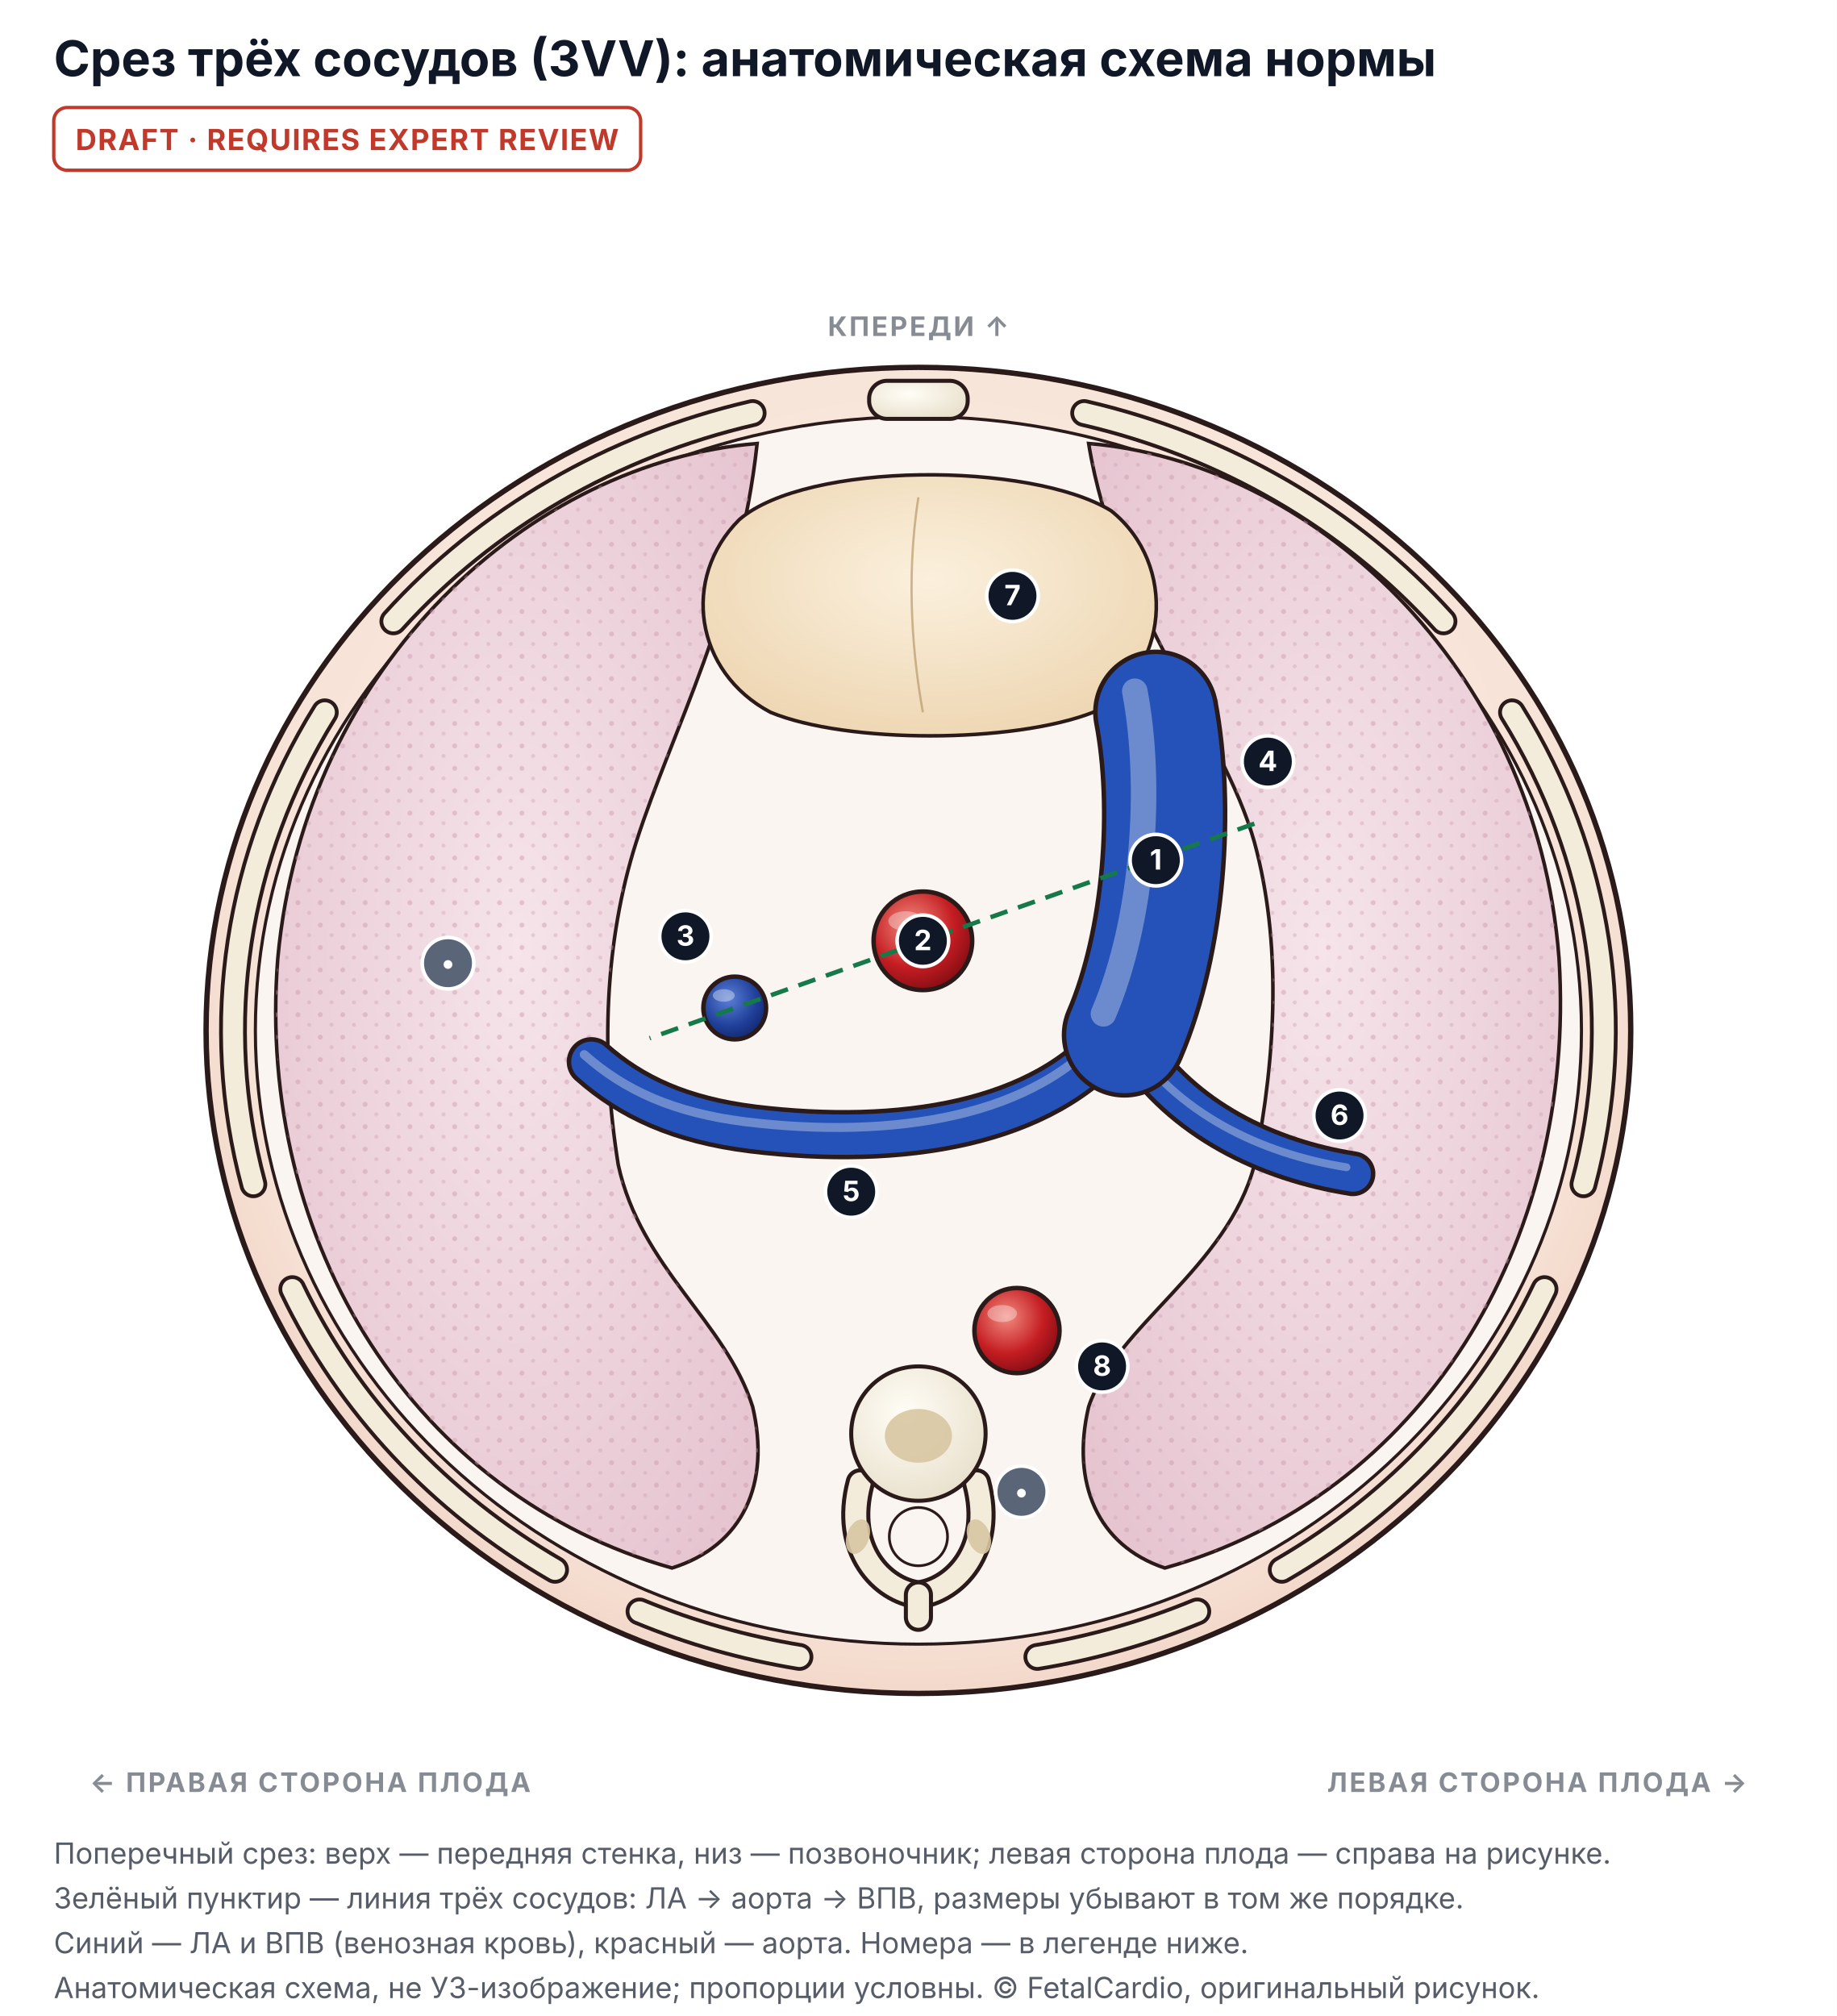
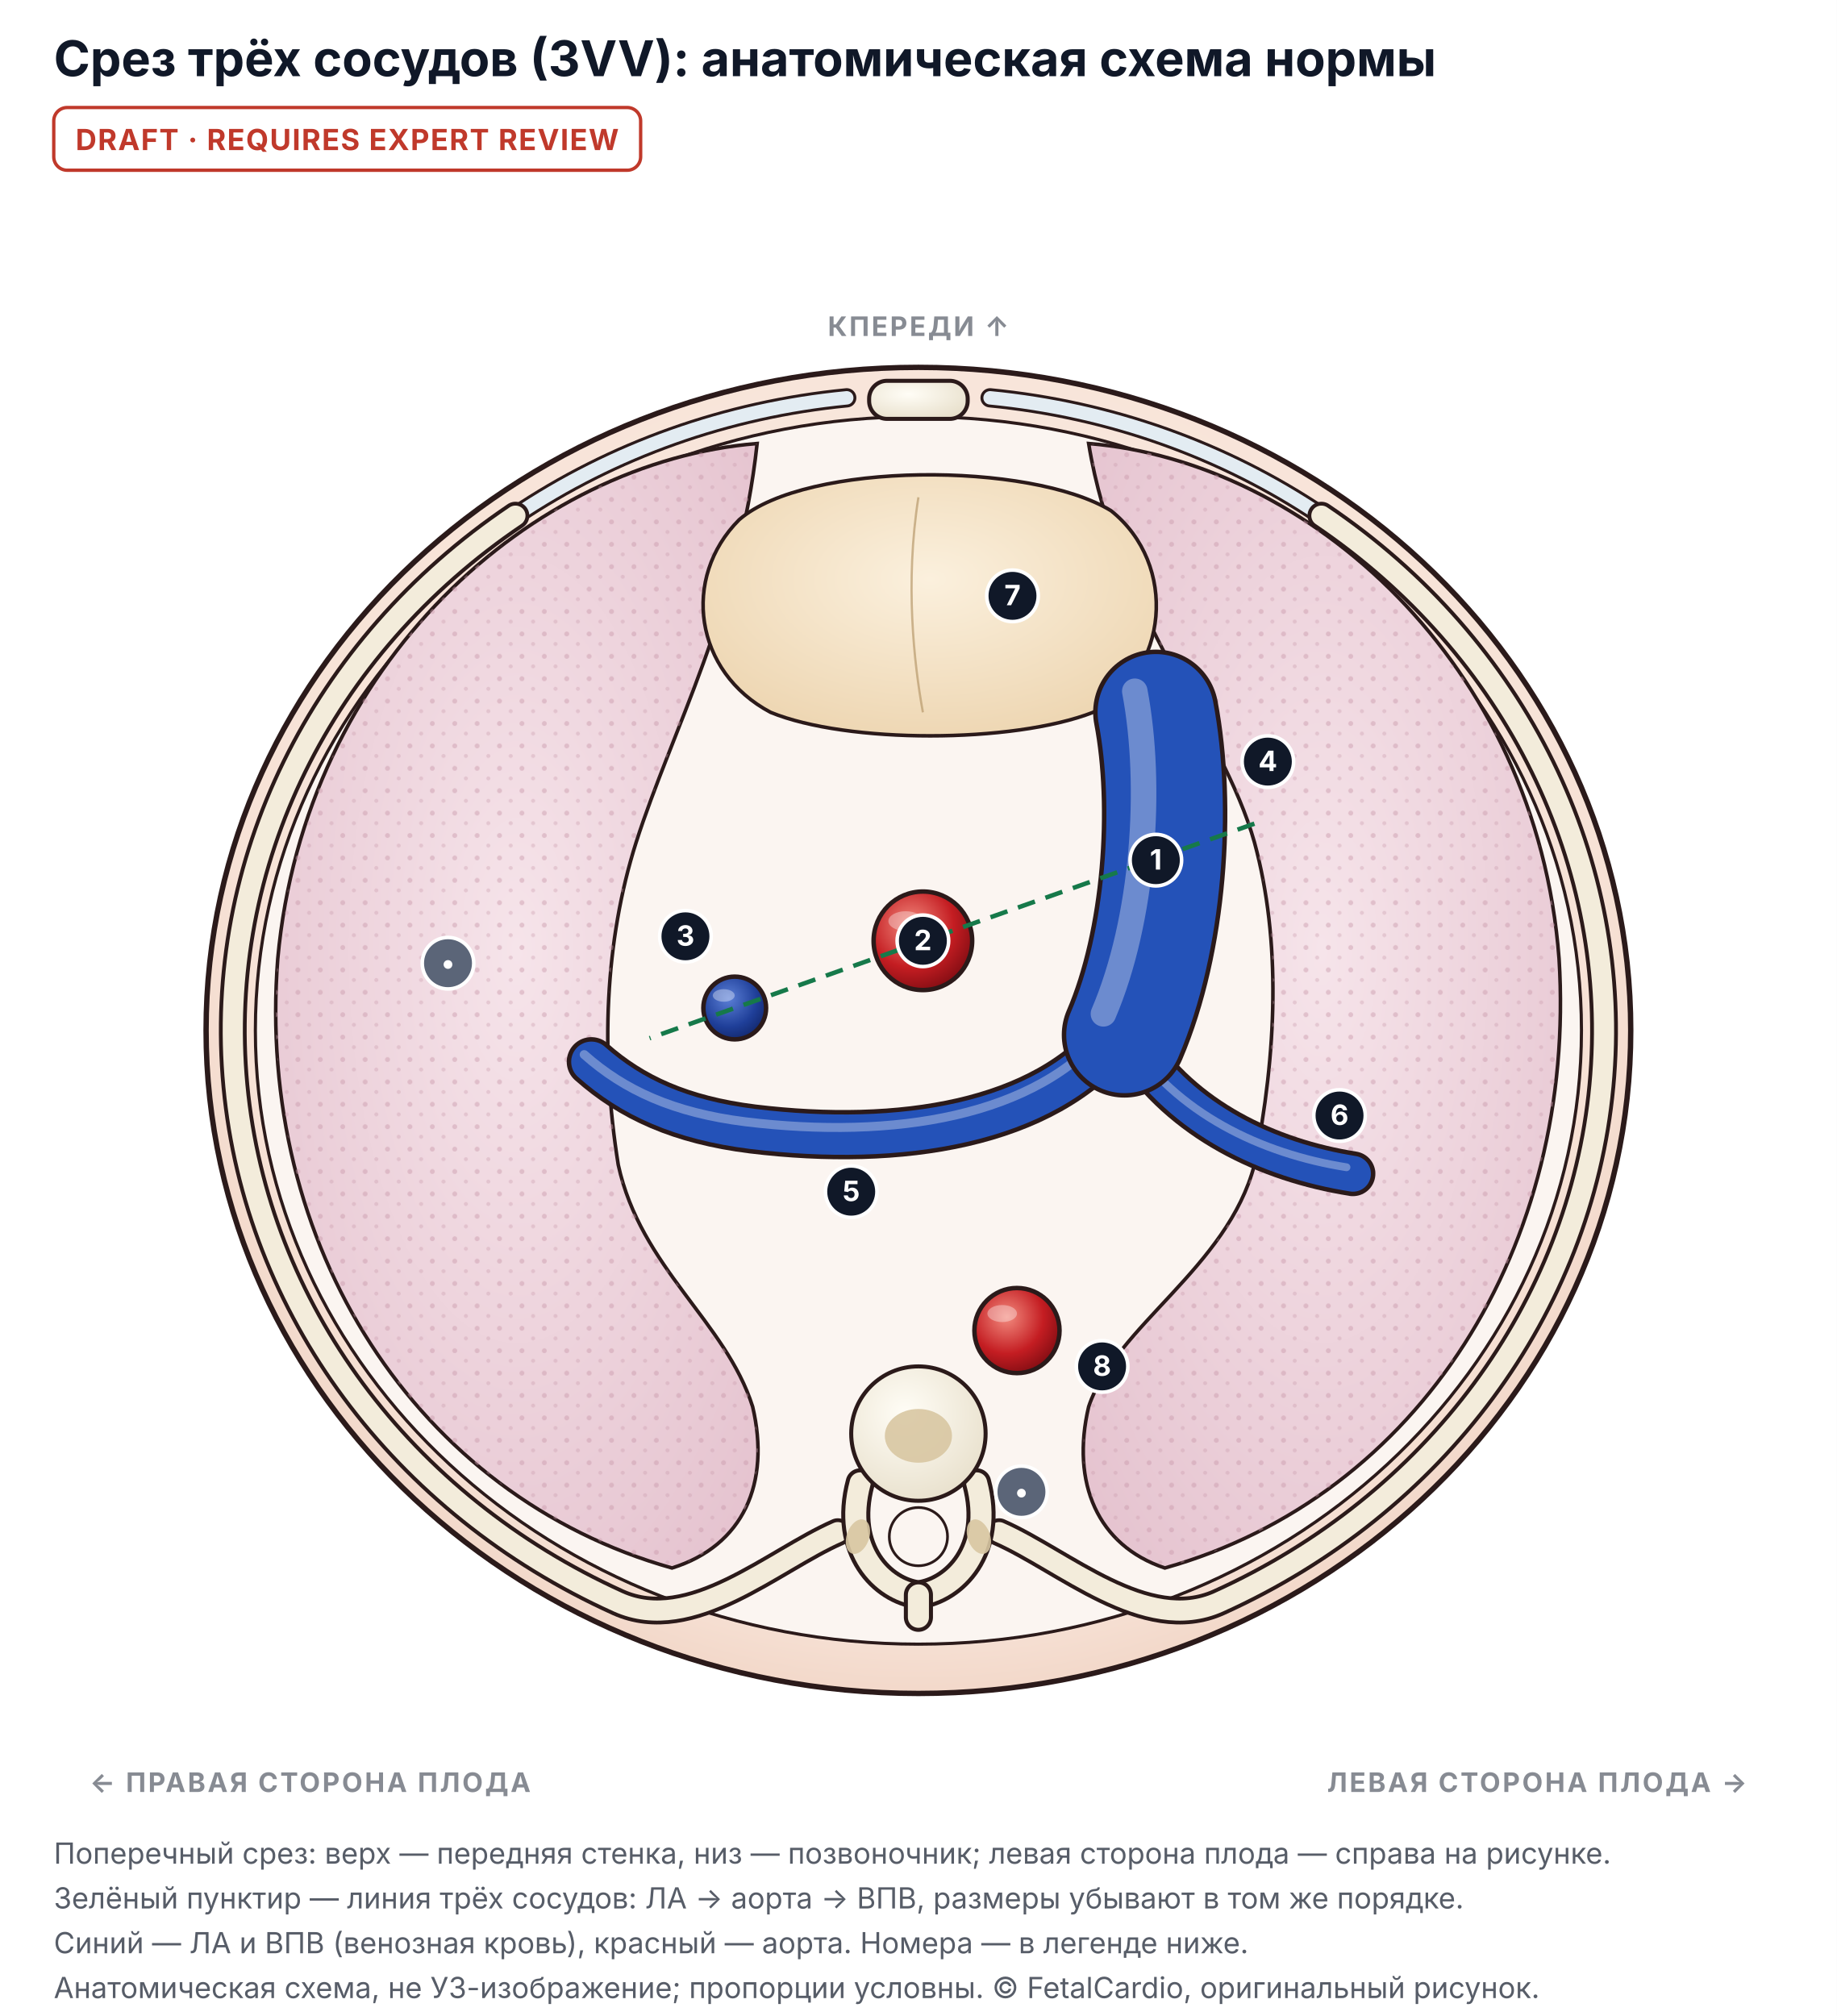
<svg xmlns="http://www.w3.org/2000/svg" viewBox="0 0 820 900" role="img" aria-labelledby="t-3vv-normal d-3vv-normal" font-family="Inter, system-ui, -apple-system, 'Segoe UI', Roboto, sans-serif" data-status="draft">
  <defs>
    <radialGradient id="g-myo" gradientUnits="userSpaceOnUse" cx="430" cy="300" r="380">
      <stop offset="0" stop-color="#fdf2ee" />
      <stop offset=".6" stop-color="#f6dcd4" />
      <stop offset="1" stop-color="#e9bfb3" />
    </radialGradient>
    <radialGradient id="g-blue" gradientUnits="userSpaceOnUse" cx="350" cy="330" r="260">
      <stop offset="0" stop-color="#4f7fe0" />
      <stop offset=".55" stop-color="#2452b8" />
      <stop offset="1" stop-color="#143584" />
    </radialGradient>
    <radialGradient id="g-red" gradientUnits="userSpaceOnUse" cx="570" cy="330" r="260">
      <stop offset="0" stop-color="#ec5a4c" />
      <stop offset=".55" stop-color="#c41d22" />
      <stop offset="1" stop-color="#7f0c12" />
    </radialGradient>
    <linearGradient id="g-fo" x1="0" x2="1">
      <stop offset="0" stop-color="#2452b8" />
      <stop offset="1" stop-color="#c41d22" />
    </linearGradient>
    <linearGradient id="g-vein" x1="0" x2="0" y1="0" y2="1">
      <stop offset="0" stop-color="#c41d22" />
      <stop offset="1" stop-color="#e2483f" />
    </linearGradient>
    <radialGradient id="g-ao" cx=".38" cy=".34" r=".72">
      <stop offset="0" stop-color="#f28a7e" />
      <stop offset=".6" stop-color="#c41d22" />
      <stop offset="1" stop-color="#7f0c12" />
    </radialGradient>
    <pattern id="p-fib" width="9" height="9" patternUnits="userSpaceOnUse" patternTransform="rotate(32)">
      <path d="M0,4.5 H9" stroke="#c98e80" stroke-width=".7" opacity=".55" />
      <path d="M0,1 H4" stroke="#b97a6c" stroke-width=".5" opacity=".35" />
    </pattern>
    <pattern id="p-sheen" width="7" height="7" patternUnits="userSpaceOnUse" patternTransform="rotate(-20)">
      <path d="M0,3.5 H7" stroke="#ffffff" stroke-width=".6" opacity=".12" />
    </pattern>
    <filter id="f-soft" x="-10%" y="-10%" width="120%" height="125%">
      <feDropShadow dx="0" dy="6" stdDeviation="8" flood-color="#3a1414" flood-opacity=".25" />
    </filter>
    <filter id="f-ish" x="-10%" y="-10%" width="120%" height="120%">
      <feGaussianBlur stdDeviation="6" />
    </filter>
    <clipPath id="c-rv">
      <path d="M 448.0,360.0 448.0,358.4 448.2,356.8 448.6,355.2 448.8,353.6 448.8,352.0 448.8,350.4 448.8,348.8 448.9,347.1 449.0,345.5 448.6,343.9 449.0,342.3 449.7,340.8 450.6,339.3 450.8,337.7 450.2,336.0 449.8,334.3 449.6,332.6 449.5,331.0 449.7,329.4 451.3,328.0 451.8,326.5 452.4,324.9 453.1,323.4 453.3,321.8 453.0,320.2 452.8,318.5 452.7,316.9 452.8,315.3 453.0,313.7 452.1,311.9 452.9,310.4 453.9,308.9 455.2,307.5 455.2,305.9 454.3,304.1 453.8,302.4 453.4,300.8 453.4,299.1 453.6,297.5 454.6,296.1 455.4,294.6 456.3,293.1 457.6,291.7 457.6,290.0 456.8,288.3 456.3,286.6 456.0,284.9 456.0,283.3 456.3,281.7 457.8,280.3 458.4,278.8 459.2,277.3 460.2,275.8 460.2,274.2 459.7,272.5 459.4,270.8 459.3,269.2 459.4,267.6 459.7,266.0 458.6,264.2 459.5,262.7 460.8,261.3 462.3,259.9 462.1,258.2 461.1,256.5 460.5,254.8 460.1,253.1 460.1,251.5 460.4,249.9 462.6,248.6 463.2,247.0 464.0,245.5 465.0,244.1 464.9,242.4 464.5,240.8 464.3,239.1 464.2,237.5 464.3,235.9 464.6,234.3 463.8,232.5 464.7,231.0 465.8,229.6 467.3,228.2 466.9,226.5 466.2,224.8 465.7,223.1 465.5,221.4 465.6,219.8 465.9,218.2 467.5,216.9 468.2,215.3 468.9,213.8 469.9,212.3 469.7,210.7 469.4,209.0 469.3,207.4 469.3,205.8 469.4,204.2 469.7,202.6 470.2,201.0 470.8,199.5 471.5,198.0 472.3,196.5 472.2,194.8 472.0,193.2 471.9,191.5 472.0,189.9 472.2,188.3 472.5,186.8 472.3,185.1 473.0,183.6 473.8,182.1 474.7,180.6 474.5,179.0 474.3,177.3 474.3,175.7 474.4,174.1 474.7,172.5 475.0,170.9 475.1,169.3 475.8,167.8 476.5,166.3 477.2,164.7 477.2,163.1 477.4,161.5 478.0,160.0 475.8,159.2 474.3,158.4 473.0,157.7 472.1,156.9 471.7,155.8 471.7,154.4 472.0,152.4 470.9,151.6 468.7,152.6 465.6,155.7 464.0,157.0 463.0,157.7 462.3,157.5 461.7,156.5 461.2,154.5 460.5,151.8 459.5,148.3 458.0,148.4 456.6,151.4 455.5,155.2 454.3,156.5 453.0,156.7 451.4,156.0 449.5,154.7 447.3,152.9 444.8,151.2 442.2,149.9 440.0,150.0 438.8,151.4 437.5,152.6 436.1,153.8 434.7,154.9 433.2,155.7 431.6,156.4 429.9,156.8 428.0,156.8 426.5,157.8 426.0,160.6 425.1,162.7 424.1,164.5 422.9,165.9 421.5,166.9 419.8,167.5 417.9,167.5 415.6,167.0 413.0,165.9 411.8,167.3 410.1,168.0 409.0,169.5 407.7,170.9 406.4,172.1 404.9,173.0 403.3,173.6 401.5,174.0 399.5,174.2 397.3,174.0 396.1,175.3 396.7,179.8 396.4,182.6 395.6,184.7 394.6,186.3 393.1,187.2 391.2,187.5 388.9,187.0 386.1,185.9 382.8,184.0 382.2,186.3 381.1,187.8 380.4,190.0 379.5,191.7 378.3,193.1 376.9,194.0 375.1,194.5 373.0,194.5 370.6,194.0 367.9,193.1 367.2,195.2 366.5,197.3 365.9,199.3 365.0,201.0 363.8,202.3 362.4,203.2 360.6,203.8 358.6,203.9 356.3,203.7 353.7,203.0 353.1,205.1 352.7,207.5 352.2,209.5 351.3,211.2 350.2,212.5 348.8,213.5 347.1,214.0 345.1,214.2 342.8,214.0 340.1,213.3 339.8,215.6 340.3,218.9 340.1,221.2 339.5,223.1 338.6,224.5 337.2,225.4 335.4,225.8 333.2,225.7 330.6,225.3 327.4,224.2 327.7,227.0 330.0,231.9 330.5,234.8 330.4,237.0 329.7,238.5 328.3,239.3 326.2,239.4 323.4,238.8 320.0,237.6 315.6,235.4 317.3,239.4 316.1,240.4 315.9,242.4 315.5,244.1 314.6,245.4 313.4,246.4 311.7,247.0 309.7,247.2 307.4,247.2 304.5,246.7 305.2,249.4 307.2,253.1 307.7,255.5 307.6,257.4 307.0,258.7 305.7,259.6 303.8,260.0 301.4,259.9 298.5,259.6 294.7,258.6 296.7,261.9 298.0,264.7 298.6,266.9 298.7,268.7 298.1,270.0 296.9,270.9 295.1,271.3 292.7,271.5 289.9,271.4 286.5,271.0 288.5,273.9 288.6,275.6 288.9,277.4 288.8,279.0 288.2,280.2 287.2,281.2 285.8,282.0 284.0,282.6 281.8,283.1 279.5,283.5 280.8,285.7 282.1,287.8 282.6,289.5 282.6,291.0 282.1,292.2 281.1,293.3 279.8,294.2 278.1,294.9 276.0,295.6 274.1,296.3 275.4,298.3 274.7,299.4 274.7,300.9 274.5,302.2 274.1,303.5 273.5,304.7 272.7,305.9 271.8,307.0 270.8,308.2 270.0,309.4 270.3,310.8 270.4,312.2 270.3,313.5 270.0,314.8 269.6,316.1 269.2,317.4 268.6,318.7 268.0,320.0 268.9,322.1 269.2,324.2 269.3,326.2 269.0,328.2 268.4,330.2 267.6,332.1 268.8,334.1 269.8,336.0 270.7,337.9 270.5,339.8 270.8,341.6 270.9,343.5 270.6,345.3 270.1,347.1 269.2,349.0 268.2,350.8 269.9,352.4 271.2,354.0 272.2,355.6 272.5,357.2 272.9,358.9 273.0,360.5 272.8,362.2 272.3,363.9 271.5,365.6 270.7,367.4 272.4,368.7 273.8,369.9 274.9,371.2 276.7,372.2 277.2,373.6 277.3,375.0 277.1,376.6 276.5,378.3 275.6,380.0 274.8,381.8 276.8,382.5 278.3,383.4 279.5,384.4 279.8,385.6 280.3,386.8 280.6,388.1 280.6,389.5 280.5,390.9 280.3,392.4 280.2,393.9 281.5,394.5 282.5,395.4 283.2,396.3 283.5,397.5 283.9,398.6 284.0,400.0 285.6,399.6 287.1,399.2 288.7,398.9 290.2,398.5 291.8,398.1 293.4,397.7 294.9,397.3 296.5,397.0 298.1,396.6 299.6,396.2 301.2,395.8 302.7,395.4 304.3,395.0 305.9,394.7 307.4,394.3 309.0,393.9 310.6,393.5 312.1,393.1 313.7,392.8 315.2,392.4 316.8,392.0 318.4,391.6 319.9,391.2 321.5,390.9 323.0,390.5 324.6,390.1 326.2,389.7 327.7,389.3 329.3,389.0 330.9,388.6 332.4,388.2 334.0,387.8 335.5,387.4 337.1,387.0 338.7,386.7 340.2,386.3 341.8,385.9 343.4,385.5 344.9,385.1 346.5,384.8 348.0,384.4 349.6,384.0 351.2,383.6 352.7,383.2 354.3,382.9 355.8,382.5 357.4,382.1 359.0,381.7 360.5,381.3 362.1,381.0 363.7,380.6 365.2,380.2 366.8,379.8 368.3,379.4 369.9,379.0 371.5,378.7 373.0,378.3 374.6,377.9 376.2,377.5 377.7,377.1 379.3,376.8 380.8,376.4 382.4,376.0 384.0,375.6 385.5,375.2 387.1,374.9 388.6,374.5 390.2,374.1 391.8,373.7 393.3,373.3 394.9,373.0 396.5,372.6 398.0,372.2 399.6,371.8 401.1,371.4 402.7,371.0 404.3,370.7 405.8,370.3 407.4,369.9 409.0,369.5 410.5,369.1 412.1,368.8 413.6,368.4 415.2,368.0 416.8,367.6 418.3,367.2 419.9,366.9 421.4,366.5 423.0,366.1 424.6,365.7 426.1,365.3 427.7,365.0 429.3,364.6 430.8,364.2 432.4,363.8 433.9,363.4 435.5,363.0 437.1,362.7 438.6,362.3 440.2,361.9 441.8,361.5 443.3,361.1 444.9,360.8 446.4,360.4 Z" />
    </clipPath>
    <clipPath id="c-lv">
      <path d="M 468.0,386.0 468.2,384.4 468.4,382.8 468.7,381.2 468.9,379.6 469.1,378.0 469.3,376.4 469.6,374.9 469.8,373.3 470.0,371.7 470.2,370.1 470.5,368.5 470.7,366.9 470.9,365.3 471.1,363.7 471.3,362.1 471.6,360.5 471.8,358.9 472.0,357.3 472.2,355.7 472.5,354.2 472.7,352.6 472.9,351.0 473.1,349.4 473.4,347.8 473.6,346.2 473.8,344.6 474.0,343.0 474.2,341.4 474.5,339.8 474.7,338.2 474.9,336.6 475.1,335.0 475.4,333.5 475.6,331.9 475.8,330.3 476.0,328.7 476.2,327.1 476.5,325.5 476.7,323.9 476.9,322.3 477.1,320.7 477.4,319.1 477.6,317.5 477.8,315.9 478.0,314.3 478.3,312.8 478.5,311.2 478.7,309.6 478.9,308.0 479.1,306.4 479.4,304.8 479.6,303.2 479.8,301.6 480.0,300.0 480.3,298.4 480.5,296.8 480.7,295.2 480.9,293.6 481.2,292.1 481.4,290.5 481.6,288.9 481.8,287.3 482.0,285.7 482.3,284.1 482.5,282.5 482.7,280.9 482.9,279.3 483.2,277.7 483.4,276.1 483.6,274.5 483.8,272.9 484.1,271.4 484.3,269.8 484.5,268.2 484.7,266.6 484.9,265.0 485.2,263.4 485.4,261.8 485.6,260.2 485.8,258.6 486.1,257.0 486.3,255.4 486.5,253.8 486.7,252.2 486.9,250.6 487.2,249.1 487.4,247.5 487.6,245.9 487.8,244.3 488.1,242.7 488.3,241.1 488.5,239.5 488.7,237.9 489.0,236.3 489.2,234.7 489.4,233.1 489.6,231.5 489.8,229.9 490.1,228.4 490.3,226.8 490.5,225.2 490.7,223.6 491.0,222.0 491.2,220.4 491.4,218.8 491.6,217.2 491.9,215.6 492.1,214.0 492.3,212.4 492.5,210.8 492.7,209.2 493.0,207.7 493.2,206.1 493.4,204.5 493.6,202.9 493.9,201.3 494.1,199.7 494.3,198.1 494.5,196.5 494.8,194.9 495.0,193.3 495.2,191.7 495.4,190.1 495.6,188.5 495.9,187.0 496.1,185.4 496.3,183.8 496.5,182.2 496.8,180.6 497.0,179.0 497.2,177.4 497.4,175.8 497.6,174.2 497.9,172.6 498.1,171.0 498.3,169.4 498.5,167.8 498.8,166.3 499.0,164.7 499.2,163.1 499.4,161.5 499.7,159.9 499.9,158.3 500.1,156.7 500.3,155.1 500.5,153.5 500.8,151.9 501.0,150.3 501.2,148.7 501.4,147.1 501.7,145.6 501.9,144.0 502.1,142.4 502.3,140.8 502.6,139.2 502.8,137.6 503.0,136.0 504.8,134.3 506.5,132.7 507.5,131.2 507.8,129.5 507.1,127.3 508.2,126.0 509.8,125.2 511.3,124.5 512.2,123.5 512.5,122.1 512.3,120.1 513.0,118.9 515.1,119.6 516.6,119.7 517.5,119.2 518.3,118.0 519.0,116.3 520.1,114.9 521.8,116.0 523.2,116.3 524.7,115.9 526.2,115.0 528.0,114.0 529.3,114.7 530.6,115.2 532.0,115.4 533.5,115.4 534.6,116.3 535.9,117.1 537.1,117.9 538.4,118.3 539.8,118.4 541.4,118.1 542.4,119.2 543.4,120.4 544.4,121.6 545.7,122.1 547.1,122.2 548.8,121.7 549.9,122.6 550.7,124.3 552.2,124.2 553.4,124.8 554.8,125.2 556.3,125.4 557.6,125.9 558.4,127.2 559.0,128.8 560.1,129.6 561.4,130.1 563.0,130.2 564.7,130.2 565.1,132.1 565.8,133.5 567.1,134.1 568.3,134.7 569.7,135.1 571.5,135.2 572.0,136.8 572.6,138.2 572.0,141.1 573.2,141.9 574.9,142.0 577.3,141.5 577.8,143.0 577.6,145.3 578.2,146.6 579.2,147.6 580.8,148.0 583.0,147.9 584.3,148.7 583.8,151.1 585.6,151.4 586.5,152.6 587.7,153.5 589.2,154.1 590.7,154.8 590.8,156.6 591.2,158.2 589.2,161.6 590.6,162.3 592.9,162.5 596.3,161.9 594.7,164.8 594.0,167.1 594.3,168.7 595.4,169.7 597.5,170.2 600.6,170.0 600.2,172.0 599.2,174.5 600.1,175.7 600.9,177.0 602.6,177.8 605.0,178.2 605.8,179.6 604.9,181.9 604.8,183.7 605.4,185.1 606.8,186.1 609.0,186.8 610.8,187.8 609.6,190.1 609.2,192.1 611.1,192.9 612.1,194.3 613.6,195.4 615.5,196.3 614.8,198.4 614.7,200.3 615.5,201.7 616.2,203.2 617.4,204.5 619.0,205.7 618.9,207.5 618.8,209.4 617.4,211.6 618.1,213.2 619.5,214.5 621.6,215.6 621.9,217.3 621.0,219.4 622.2,220.8 622.7,222.4 623.6,224.0 624.8,225.4 625.7,227.0 625.2,228.9 624.8,230.8 625.1,232.6 625.9,234.2 627.1,235.7 628.5,237.2 627.8,239.2 627.5,241.1 627.5,242.9 628.1,244.6 629.2,246.2 630.6,247.8 630.1,249.7 629.8,251.6 630.3,253.4 630.7,255.1 631.4,256.9 632.3,258.6 632.4,260.4 632.2,262.3 631.3,264.3 631.6,266.1 632.3,267.9 633.4,269.7 633.8,271.5 633.2,273.4 633.1,275.3 633.2,277.2 633.7,279.0 634.5,280.9 635.1,282.7 634.7,284.6 634.5,286.6 634.2,288.5 634.6,290.4 635.2,292.3 635.8,294.2 635.7,296.1 636.0,298.0 635.7,300.3 635.4,302.6 635.2,304.9 635.1,307.1 635.3,309.3 636.0,311.5 635.2,313.6 634.6,315.7 634.2,317.7 634.2,319.8 634.4,321.8 635.1,323.9 634.3,325.8 633.3,327.6 632.6,329.5 632.4,331.3 632.7,333.2 633.5,335.1 633.3,336.9 632.1,338.6 631.4,340.2 631.0,341.9 631.1,343.6 631.6,345.4 631.8,347.1 630.6,348.6 629.8,350.0 629.3,351.5 629.2,353.1 629.4,354.7 629.9,356.4 627.6,357.3 626.1,358.4 625.4,359.6 625.3,361.1 625.8,362.7 626.9,364.6 625.3,365.5 623.8,366.3 622.8,367.4 622.5,368.6 622.7,370.1 623.4,371.9 622.7,372.9 621.3,373.6 620.4,374.5 619.9,375.6 619.7,376.9 619.9,378.4 619.6,379.6 618.4,380.2 617.5,380.9 616.9,381.9 616.5,383.0 616.3,384.2 616.0,385.4 615.2,386.1 614.5,387.0 614.0,388.0 612.4,388.0 610.8,388.0 609.2,387.9 607.6,387.9 606.0,387.9 604.4,387.9 602.8,387.8 601.2,387.8 599.6,387.8 598.0,387.8 596.4,387.8 594.7,387.7 593.1,387.7 591.5,387.7 589.9,387.7 588.3,387.6 586.7,387.6 585.1,387.6 583.5,387.6 581.9,387.6 580.3,387.5 578.7,387.5 577.1,387.5 575.5,387.5 573.9,387.5 572.3,387.4 570.7,387.4 569.1,387.4 567.5,387.4 565.9,387.3 564.3,387.3 562.7,387.3 561.1,387.3 559.5,387.3 557.8,387.2 556.2,387.2 554.6,387.2 553.0,387.2 551.4,387.1 549.8,387.1 548.2,387.1 546.6,387.1 545.0,387.1 543.4,387.0 541.8,387.0 540.2,387.0 538.6,387.0 537.0,386.9 535.4,386.9 533.8,386.9 532.2,386.9 530.6,386.9 529.0,386.8 527.4,386.8 525.8,386.8 524.2,386.8 522.5,386.7 520.9,386.7 519.3,386.7 517.7,386.7 516.1,386.7 514.5,386.6 512.9,386.6 511.3,386.6 509.7,386.6 508.1,386.5 506.5,386.5 504.9,386.5 503.3,386.5 501.7,386.5 500.1,386.4 498.5,386.4 496.9,386.4 495.3,386.4 493.7,386.4 492.1,386.3 490.5,386.3 488.9,386.3 487.3,386.3 485.6,386.2 484.0,386.2 482.4,386.2 480.8,386.2 479.2,386.2 477.6,386.1 476.0,386.1 474.4,386.1 472.8,386.1 471.2,386.0 469.6,386.0 Z" />
    </clipPath>
    <clipPath id="c-ra">
      <path d="M 284,398.7 L 448,360.0 L 452,394.0 L 446,548.4 C 420,556.2 390,559.4 362,556.2 C 310,550.0 268,523.5 262,476.7 C 258,442.4 264,417.4 284,398.7 Z" />
    </clipPath>
    <clipPath id="c-la">
      <path d="M 468,386.0 L 614,388.0 C 648,414.3 658,476.7 640,515.7 C 622,553.1 560,564.0 500,560.9 C 478,559.4 462,553.1 454,548.4 L 462,394.0 Z" />
    </clipPath>
  </defs>
  <style>
.bg{fill:var(--sv-bg,#ffffff)}
.myo{fill:url(#g-myo);stroke:#2b1a1a;stroke-width:2.6;stroke-linejoin:round}
.fibr{fill:url(#p-fib);stroke:none}
.cavr{fill:url(#g-blue);stroke:#2b1a1a;stroke-width:1.4;stroke-linejoin:round}
.cavl{fill:url(#g-red);stroke:#2b1a1a;stroke-width:1.4;stroke-linejoin:round}
.sheen{fill:url(#p-sheen);stroke:none}
.ish{fill:none;stroke:#05102e;stroke-width:18;opacity:.35;filter:url(#f-ish)}
.ishl{fill:none;stroke:#3a0306;stroke-width:18;opacity:.35;filter:url(#f-ish)}
.endo2{fill:none;stroke:#ffffff;stroke-width:1;stroke-linejoin:round;opacity:.45}
.sep{fill:url(#g-myo);stroke:#2b1a1a;stroke-width:1.2}
.tje{stroke:#2b1a1a;fill:none;stroke-linecap:round}
.tj{stroke:#f3d2c9;fill:none;stroke-linecap:round}
.tjh{stroke:#ffffff;fill:none;stroke-linecap:round;opacity:.75}
.pm{fill:url(#g-myo);stroke:#2b1a1a;stroke-width:1.6}
.lfe{stroke:#2b1a1a;fill:none;stroke-width:7.2;stroke-linecap:round}
.lf{stroke:#fbfbff;fill:none;stroke-width:4.4;stroke-linecap:round}
.ch{stroke:#ffffff;stroke-width:1.1;opacity:.85}
.che{stroke:#2b1a1a;stroke-width:2.2;opacity:.35}
.flap{stroke:#fbfbff;fill:none;stroke-width:3.4;stroke-linecap:round}
.flape{stroke:#2b1a1a;fill:none;stroke-width:6;stroke-linecap:round}
.fo{fill:url(#g-fo);stroke:none}
.fib{fill:#fffaf2;stroke:#2b1a1a;stroke-width:1.2}
.avs{fill:rgba(255,190,60,.35);stroke:#8a5a00;stroke-width:1.2;stroke-dasharray:3 2}
.vo{stroke:#2b1a1a;fill:none;stroke-width:21;stroke-linecap:round}
.vm{stroke:url(#g-vein);fill:none;stroke-width:17;stroke-linecap:round}
.vh{stroke:#ffffff;fill:none;stroke-width:3;stroke-linecap:round;opacity:.35}
.vi{stroke:#e2483f;fill:none;stroke-width:9;stroke-linecap:round}
.ao{fill:url(#g-ao);stroke:#2b1a1a;stroke-width:2}
.an{stroke:#2b1a1a;stroke-width:1.8;fill:none}
.and{stroke:#2b1a1a;stroke-width:1.5;fill:none;stroke-dasharray:5 3}
.anf{fill:#2b1a1a}
.ant{fill:#2b1a1a;font-size:11px;font-weight:700}
.nb{fill:#101828;stroke:#ffffff;stroke-width:1.6}
.nb0{fill:#5b6578}
.nt{fill:#ffffff;font-size:12.5px;font-weight:700}
.hd{fill:var(--sv-text,#101828);font-size:22px;font-weight:700}
.om{fill:var(--sv-text,#101828);font-size:13px;opacity:.7}
.dr{fill:none;stroke:var(--sv-draft,#c0392b);stroke-width:1.5}
.drt{fill:var(--sv-draft,#c0392b);font-size:13px;font-weight:700;letter-spacing:.04em}
.ok{fill:none;stroke:#16794a;stroke-width:1.5}
.okt{fill:#16794a;font-size:12.5px;font-weight:700}
.cs{fill:var(--sv-text,#101828);font-size:12px;font-weight:700;letter-spacing:.08em;opacity:.5}
</style>
  <defs>
    <linearGradient id="g-vsd" x1="0" x2="1">
      <stop offset="0" stop-color="#2452b8" />
      <stop offset=".5" stop-color="#7a3a8c" />
      <stop offset="1" stop-color="#c41d22" />
    </linearGradient>
    <radialGradient id="g-hole" cx=".42" cy=".38" r=".7">
      <stop offset="0" stop-color="#ef6a5c" />
      <stop offset=".55" stop-color="#b3161c" />
      <stop offset="1" stop-color="#5c070b" />
    </radialGradient>
    <radialGradient id="g-sept" gradientUnits="userSpaceOnUse" cx="430" cy="440" r="380">
      <stop offset="0" stop-color="#fbe9e3" />
      <stop offset=".65" stop-color="#f1d0c6" />
      <stop offset="1" stop-color="#ddb0a3" />
    </radialGradient>
    <radialGradient id="g-pa" cx=".4" cy=".35" r=".75">
      <stop offset="0" stop-color="#6d93e6" />
      <stop offset=".6" stop-color="#2452b8" />
      <stop offset="1" stop-color="#143584" />
    </radialGradient>
  </defs>
  <style>
.hole{fill:url(#g-hole);stroke:#2b1a1a;stroke-width:2}
.holer{fill:none;stroke:#fff;stroke-width:1.2;opacity:.5}
.vsd{fill:url(#g-vsd);stroke:none}
.rim{stroke:#2b1a1a;stroke-width:2.2;fill:none;stroke-linecap:round}
.zone{fill:none;stroke:#5b2a1f;stroke-width:1.6;stroke-dasharray:7 5;opacity:.75}
.zt{fill:#5b2a1f;font-size:12px;font-weight:700;letter-spacing:.07em;opacity:.8}
.sept{fill:url(#g-sept);stroke:#2b1a1a;stroke-width:2}
.cut{fill:url(#g-myo);stroke:#2b1a1a;stroke-width:2.4;stroke-linejoin:round}
.cutf{fill:#e9bfb3;stroke:#2b1a1a;stroke-width:1.2}
.ves{stroke:#2b1a1a;stroke-width:2}
.ring{fill:none;stroke:#2b1a1a;stroke-width:1.6}
.cusp{fill:#fbfbff;stroke:#2b1a1a;stroke-width:1.4}
.fibrous{fill:#fffaf2;stroke:#2b1a1a;stroke-width:1.2}
.flow{stroke:#ffffff;stroke-width:2.2;fill:none;stroke-linecap:round;opacity:.9}
.flowh{fill:#ffffff;opacity:.9}
</style>
  <defs>
    <radialGradient id="g-sv" cx=".4" cy=".35" r=".75">
      <stop offset="0" stop-color="#5b7fd6" />
      <stop offset=".6" stop-color="#1f3f99" />
      <stop offset="1" stop-color="#0f2263" />
    </radialGradient>
    <radialGradient id="g-uv" cx=".4" cy=".35" r=".75">
      <stop offset="0" stop-color="#e76b78" />
      <stop offset=".6" stop-color="#b52845" />
      <stop offset="1" stop-color="#6d0f24" />
    </radialGradient>
    <radialGradient id="g-body" gradientUnits="userSpaceOnUse" cx="410" cy="420" r="380">
      <stop offset="0" stop-color="#fdf3ec" />
      <stop offset=".8" stop-color="#f7e2d6" />
      <stop offset="1" stop-color="#eccbb9" />
    </radialGradient>
    <radialGradient id="g-lung" cx=".5" cy=".45" r=".7">
      <stop offset="0" stop-color="#f6e4ea" />
      <stop offset="1" stop-color="#e5c3cf" />
    </radialGradient>
    <radialGradient id="g-liver" gradientUnits="userSpaceOnUse" cx="300" cy="360" r="300">
      <stop offset="0" stop-color="#c0675a" />
      <stop offset=".7" stop-color="#9c4337" />
      <stop offset="1" stop-color="#7a2e25" />
    </radialGradient>
    <radialGradient id="g-thy" cx=".5" cy=".4" r=".7">
      <stop offset="0" stop-color="#fbf0dd" />
      <stop offset="1" stop-color="#ecd3ad" />
    </radialGradient>
    <radialGradient id="g-stw" cx=".45" cy=".4" r=".7">
      <stop offset="0" stop-color="#f2c2b4" />
      <stop offset="1" stop-color="#d98f7e" />
    </radialGradient>
    <radialGradient id="g-fl" cx=".45" cy=".4" r=".7">
      <stop offset="0" stop-color="#3a4656" />
      <stop offset="1" stop-color="#1a222d" />
    </radialGradient>
    <radialGradient id="g-bone" cx=".4" cy=".35" r=".8">
      <stop offset="0" stop-color="#fffdf6" />
      <stop offset="1" stop-color="#e5dcc6" />
    </radialGradient>
    <pattern id="p-lung" width="10" height="10" patternUnits="userSpaceOnUse">
      <circle cx="3" cy="3" r="1.1" fill="#c99aab" opacity=".45" />
      <circle cx="8" cy="7.5" r=".9" fill="#c99aab" opacity=".35" />
    </pattern>
    <pattern id="p-liver" width="12" height="12" patternUnits="userSpaceOnUse" patternTransform="rotate(18)">
      <path d="M0,6 H12" stroke="#ffffff" stroke-width=".6" opacity=".12" />
    </pattern>
  </defs>
  <style>
.skin{fill:url(#g-body);stroke:#2b1a1a;stroke-width:2.4}
.wall{fill:#f3d6c9;stroke:#2b1a1a;stroke-width:1;opacity:.9}
.cavity{fill:#fbf5f1;stroke:#2b1a1a;stroke-width:1.4}
.rib{fill:url(#g-bone);stroke:#2b1a1a;stroke-width:1.4}
.ribo{stroke:#2b1a1a;fill:none;stroke-linecap:round}
.ribi{stroke:#f3ecdb;fill:none;stroke-linecap:round}
+ .ribc{stroke:#e3ecf2;fill:none;stroke-linecap:round}
.bone{fill:url(#g-bone);stroke:#2b1a1a;stroke-width:1.8}
.bonel{fill:none;stroke:#2b1a1a;stroke-width:13;stroke-linecap:round}
.bonei{fill:none;stroke:#f3ecdb;stroke-width:9.4;stroke-linecap:round}
.oss{fill:#d8c7a2;opacity:.9}
.canal{fill:#fbf5f1;stroke:#2b1a1a;stroke-width:1.2}
.lung{fill:url(#g-lung);stroke:#2b1a1a;stroke-width:1.6}
.lungt{fill:url(#p-lung)}
.thy{fill:url(#g-thy);stroke:#2b1a1a;stroke-width:1.6}
.thyl{fill:none;stroke:#b89a6c;stroke-width:1;opacity:.7}
.liver{fill:url(#g-liver);stroke:#2b1a1a;stroke-width:2}
.livert{fill:url(#p-liver)}
.stw{fill:url(#g-stw);stroke:#2b1a1a;stroke-width:2}
.stl{fill:url(#g-fl);stroke:#2b1a1a;stroke-width:1}
.trw{fill:#f4f1ea;stroke:#2b1a1a;stroke-width:2}
.trl{fill:#dfe8f6;stroke:#2b1a1a;stroke-width:1}
.trc{fill:none;stroke:#b9b2a2;stroke-width:3.4}
.vso{stroke:#2b1a1a;fill:none;stroke-linecap:round;stroke-linejoin:round}
.vsh{stroke:#ffffff;fill:none;stroke-linecap:round;opacity:.33}
.cut{stroke:#2b1a1a;stroke-width:1.6}
.mid{stroke:#2b1a1a;stroke-width:1.4;stroke-dasharray:6 5;fill:none;opacity:.55}
.lin{stroke:#16794a;stroke-width:2;stroke-dasharray:8 5;fill:none}
.ax{stroke:#c26a00;stroke-width:2.4;fill:none;stroke-linecap:round}
.axt{fill:#8a4a00;font-size:12.5px;font-weight:700}
.insb{fill:var(--sv-bg,#ffffff);stroke:#2b1a1a;stroke-width:1.2;opacity:.98}
.inst{fill:var(--sv-text,#101828);font-size:11.5px;font-weight:700;letter-spacing:.04em;opacity:.65}
.dir{fill:#2b1a1a;font-size:12px;font-weight:700;opacity:.75}
.sao{fill:none;stroke:#16c46e;stroke-width:3.4;stroke-linecap:round}
</style>
  <rect class="bg" x="0" y="0" width="820" height="900" />
  <g id="layer-header">
    <text class="hd" x="24" y="34">Срез трёх сосудов (3VV): анатомическая схема нормы</text>
    <rect class="dr" x="24" y="48" width="262" height="28" rx="6" />
    <text class="drt" x="155" y="67" text-anchor="middle">DRAFT · REQUIRES EXPERT REVIEW</text>
  </g>
  <text class="cs" x="410" y="150" text-anchor="middle">КПЕРЕДИ ↑</text>
  <text class="cs" x="40" y="800">← ПРАВАЯ СТОРОНА ПЛОДА</text>
  <text class="cs" x="780" y="800" text-anchor="end">ЛЕВАЯ СТОРОНА ПЛОДА →</text>
  <g id="heart">
    <g id="layer-body">
      <ellipse class="skin" cx="410" cy="460" rx="318" ry="296" />
      <ellipse class="cavity" cx="410" cy="460" rx="296" ry="274" />
-       <path class="ribo" stroke-width="12.4" d="M 484.0,184.4 A 306 284 0 0 1 644.4,277.4" />
-       <path class="ribi" stroke-width="9" d="M 484.0,184.4 A 306 284 0 0 1 644.4,277.4" />
-       <path class="ribo" stroke-width="12.4" d="M 175.6,277.4 A 306 284 0 0 1 336.0,184.4" />
-       <path class="ribi" stroke-width="9" d="M 175.6,277.4 A 306 284 0 0 1 336.0,184.4" />
-       <path class="ribo" stroke-width="12.4" d="M 675.0,318.0 A 306 284 0 0 1 706.9,528.7" />
-       <path class="ribi" stroke-width="9" d="M 675.0,318.0 A 306 284 0 0 1 706.9,528.7" />
-       <path class="ribo" stroke-width="12.4" d="M 113.1,528.7 A 306 284 0 0 1 145.0,318.0" />
-       <path class="ribi" stroke-width="9" d="M 113.1,528.7 A 306 284 0 0 1 145.0,318.0" />
-       <path class="ribo" stroke-width="12.4" d="M 689.5,575.5 A 306 284 0 0 1 572.2,700.8" />
-       <path class="ribi" stroke-width="9" d="M 689.5,575.5 A 306 284 0 0 1 572.2,700.8" />
-       <path class="ribo" stroke-width="12.4" d="M 247.8,700.8 A 306 284 0 0 1 130.5,575.5" />
-       <path class="ribi" stroke-width="9" d="M 247.8,700.8 A 306 284 0 0 1 130.5,575.5" />
-       <path class="ribo" stroke-width="12.4" d="M 534.5,719.4 A 306 284 0 0 1 463.1,739.7" />
-       <path class="ribi" stroke-width="9" d="M 534.5,719.4 A 306 284 0 0 1 463.1,739.7" />
-       <path class="ribo" stroke-width="12.4" d="M 356.9,739.7 A 306 284 0 0 1 285.5,719.4" />
-       <path class="ribi" stroke-width="9" d="M 356.9,739.7 A 306 284 0 0 1 285.5,719.4" />
+       <path class="ribo" stroke-width="8.6" d="M 442.0,177.6 A 306 284 0 0 1 589.9,230.2" />
+       <path class="ribc" stroke-width="6" d="M 442.0,177.6 A 306 284 0 0 1 589.9,230.2" />
+       <path class="ribo" stroke-width="12.4" d="M 589.9,230.2 A 306 284 0 0 1 544.1,715.3 C 511.3,730.1 474.8,696.6 446.0,684.0" />
+       <path class="ribi" stroke-width="9" d="M 589.9,230.2 A 306 284 0 0 1 544.1,715.3 C 511.3,730.1 474.8,696.6 446.0,684.0" />
+       <path class="ribo" stroke-width="8.6" d="M 378.0,177.6 A 306 284 0 0 0 230.1,230.2" />
+       <path class="ribc" stroke-width="6" d="M 378.0,177.6 A 306 284 0 0 0 230.1,230.2" />
+       <path class="ribo" stroke-width="12.4" d="M 230.1,230.2 A 306 284 0 0 0 275.9,715.3 C 308.7,730.1 345.2,696.6 374.0,684.0" />
+       <path class="ribi" stroke-width="9" d="M 230.1,230.2 A 306 284 0 0 0 275.9,715.3 C 308.7,730.1 345.2,696.6 374.0,684.0" />
      <rect class="bone" x="388" y="170" width="44" height="17" rx="8" />
    </g>
    <g id="layer-lungs">
      <g id="s-lungs" data-s="lungs">
        <path class="lung" d="M 338,198 C 238,206 136,296 124,428 C 114,556 186,668 300,700 C 332,690 344,662 336,628 C 324,590 286,566 276,520 C 268,470 270,420 284,376 C 300,326 330,272 338,198 Z" />
        <path class="lungt" d="M 338,198 C 238,206 136,296 124,428 C 114,556 186,668 300,700 C 332,690 344,662 336,628 C 324,590 286,566 276,520 C 268,470 270,420 284,376 C 300,326 330,272 338,198 Z" />
        <path class="lung" d="M 486,198 C 584,206 686,296 696,428 C 704,556 634,668 520,700 C 490,690 478,662 486,628 C 498,592 548,566 560,520 C 570,470 572,420 560,376 C 546,326 498,272 486,198 Z" />
        <path class="lungt" d="M 486,198 C 584,206 686,296 696,428 C 704,556 634,668 520,700 C 490,690 478,662 486,628 C 498,592 548,566 560,520 C 570,470 572,420 560,376 C 546,326 498,272 486,198 Z" />
      </g>
    </g>
    <g id="layer-spine">
      <g id="s-spine" data-s="spine">
        <path class="bonel" d="M 384,662 C 376,692 394,710 410,712 C 426,710 444,692 436,662" />
        <path class="bonei" d="M 384,662 C 376,692 394,710 410,712 C 426,710 444,692 436,662" />
        <path class="bonel" stroke-width="9" d="M 410,712 L 410,722" />
        <path class="bonei" stroke-width="5.4" d="M 410,712 L 410,722" />
        <circle class="canal" cx="410" cy="686" r="13" />
        <circle class="bone" cx="410" cy="640" r="30" />
        <ellipse class="oss" cx="410" cy="641" rx="15" ry="12" />
        <ellipse class="oss" cx="383" cy="686" rx="5" ry="8" transform="rotate(20 383 686)" />
        <ellipse class="oss" cx="437" cy="686" rx="5" ry="8" transform="rotate(-20 437 686)" />
      </g>
    </g>
    <g id="layer-mediastinum">
      <g id="s-thy" data-s="thy">
        <path class="thy" d="M 330,232 C 360,206 460,206 496,228 C 526,252 522,300 488,318 C 452,332 378,332 344,318 C 310,300 304,258 330,232 Z" />
        <path class="thyl" d="M 410,222 C 404,260 408,296 412,318" />
      </g>
    </g>
    <g id="layer-vessels">
      <g id="s-rpa" data-s="rpa">
        <path class="vso" stroke-width="22" d="M 498,462 C 466,502 402,512 336,504 C 304,500 282,490 264,474" />
        <path stroke="#2452b8" fill="none" stroke-linecap="round" stroke-linejoin="round" stroke-width="18" d="M 498,462 C 466,502 402,512 336,504 C 304,500 282,490 264,474" />
        <path class="vsh" stroke-width="4.0" d="M 498,462 C 466,502 402,512 336,504 C 304,500 282,490 264,474" transform="translate(-3.2 -3.2)" />
      </g>
      <g id="s-lpa" data-s="lpa">
        <path class="vso" stroke-width="20" d="M 506,466 C 528,500 566,518 604,524" />
        <path stroke="#2452b8" fill="none" stroke-linecap="round" stroke-linejoin="round" stroke-width="16" d="M 506,466 C 528,500 566,518 604,524" />
        <path class="vsh" stroke-width="3.5" d="M 506,466 C 528,500 566,518 604,524" transform="translate(-2.9 -2.9)" />
      </g>
      <g id="s-mpa" data-s="mpa">
        <path class="vso" stroke-width="56" d="M 516,318 C 524,360 520,420 502,462" />
        <path stroke="#2452b8" fill="none" stroke-linecap="round" stroke-linejoin="round" stroke-width="52" d="M 516,318 C 524,360 520,420 502,462" />
        <path class="vsh" stroke-width="11.4" d="M 516,318 C 524,360 520,420 502,462" transform="translate(-9.4 -9.4)" />
      </g>
      <g id="s-dao" data-s="dao">
        <circle cx="454" cy="594" r="19" fill="url(#g-ao)" stroke="#2b1a1a" stroke-width="2" />
        <ellipse cx="447.4" cy="586.4" rx="6.6" ry="3.8" fill="#fff" opacity=".35" />
      </g>
      <g id="s-ao" data-s="ao">
        <circle cx="412" cy="420" r="22" fill="url(#g-ao)" stroke="#2b1a1a" stroke-width="2" />
        <ellipse cx="404.3" cy="411.2" rx="7.7" ry="4.4" fill="#fff" opacity=".35" />
      </g>
      <g id="s-svc" data-s="svc">
        <circle cx="328" cy="450" r="14" fill="url(#g-sv)" stroke="#2b1a1a" stroke-width="2" />
        <ellipse cx="323.1" cy="444.4" rx="4.9" ry="2.8" fill="#fff" opacity=".35" />
      </g>
    </g>
    <g id="layer-annotations">
      <g id="s-line" data-s="line">
        <path class="lin" d="M 560,367.7 L 290,463.5" />
      </g>
    </g>
    <g id="layer-labels">
      <g id="lbl-mpa" class="lbl" data-s="mpa">
        <circle class="nb" cx="516" cy="384" r="11.5" />
        <text class="nt" x="516" y="388.2" text-anchor="middle">1</text>
      </g>
      <g id="lbl-ao" class="lbl" data-s="ao">
        <circle class="nb" cx="412" cy="420" r="11.5" />
        <text class="nt" x="412" y="424.2" text-anchor="middle">2</text>
      </g>
      <g id="lbl-svc" class="lbl" data-s="svc">
        <circle class="nb" cx="306" cy="418" r="11.5" />
        <text class="nt" x="306" y="422.2" text-anchor="middle">3</text>
      </g>
      <g id="lbl-line" class="lbl" data-s="line">
        <circle class="nb" cx="566" cy="340" r="11.5" />
        <text class="nt" x="566" y="344.2" text-anchor="middle">4</text>
      </g>
      <g id="lbl-rpa" class="lbl" data-s="rpa">
        <circle class="nb" cx="380" cy="532" r="11.5" />
        <text class="nt" x="380" y="536.2" text-anchor="middle">5</text>
      </g>
      <g id="lbl-lpa" class="lbl" data-s="lpa">
        <circle class="nb" cx="598" cy="498" r="11.5" />
        <text class="nt" x="598" y="502.2" text-anchor="middle">6</text>
      </g>
      <g id="lbl-thy" class="lbl" data-s="thy">
        <circle class="nb" cx="452" cy="266" r="11.5" />
        <text class="nt" x="452" y="270.2" text-anchor="middle">7</text>
      </g>
      <g id="lbl-dao" class="lbl" data-s="dao">
        <circle class="nb" cx="492" cy="610" r="11.5" />
        <text class="nt" x="492" y="614.2" text-anchor="middle">8</text>
      </g>
      <g id="lbl-lungs" class="lbl" data-s="lungs">
        <circle class="nb nb0" cx="200" cy="430" r="11.5" />
        <text class="nt" x="200" y="434.2" text-anchor="middle">•</text>
      </g>
      <g id="lbl-spine" class="lbl" data-s="spine">
        <circle class="nb nb0" cx="456" cy="666" r="11.5" />
        <text class="nt" x="456" y="670.2" text-anchor="middle">•</text>
      </g>
    </g>
  </g>
  <g id="layer-orientation">
    <text class="om" x="24" y="832">Поперечный срез: верх — передняя стенка, низ — позвоночник; левая сторона плода — справа на рисунке.</text>
    <text class="om" x="24" y="852">Зелёный пунктир — линия трёх сосудов: ЛА → аорта → ВПВ, размеры убывают в том же порядке.</text>
    <text class="om" x="24" y="872">Синий — ЛА и ВПВ (венозная кровь), красный — аорта. Номера — в легенде ниже.</text>
    <text class="om" x="24" y="892">Анатомическая схема, не УЗ-изображение; пропорции условны. © FetalCardio, оригинальный рисунок.</text>
  </g>
</svg>
